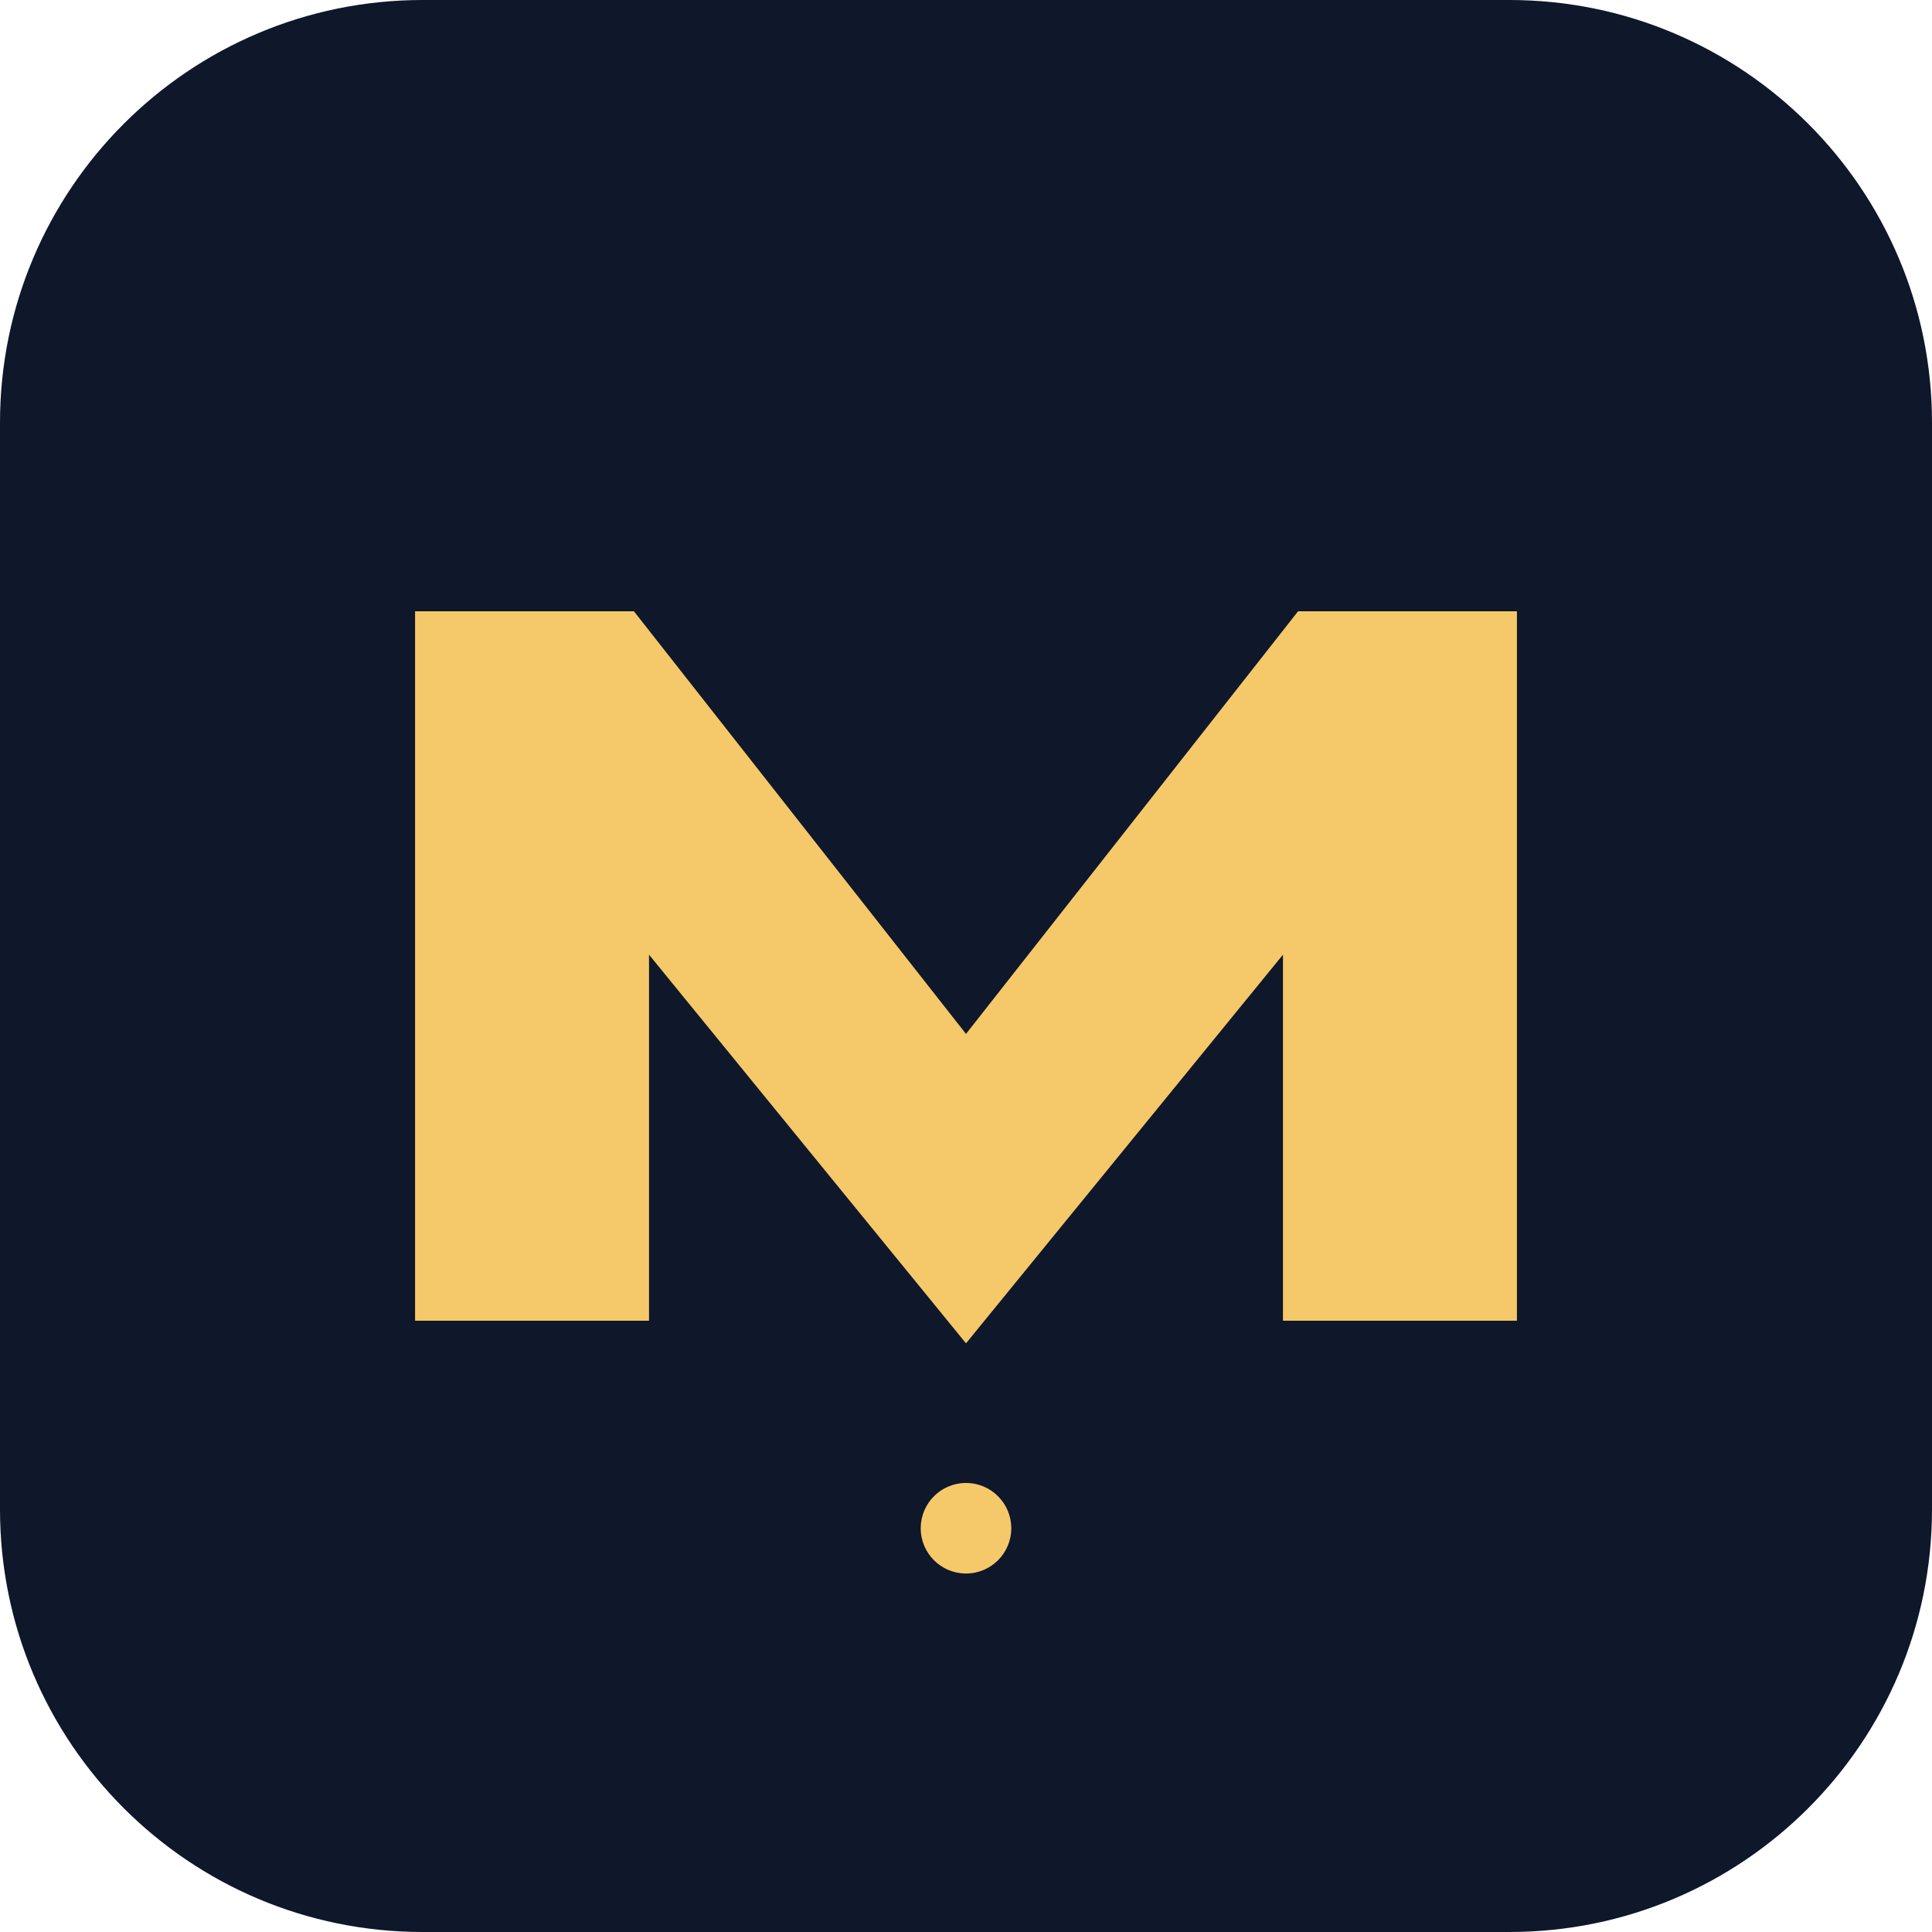
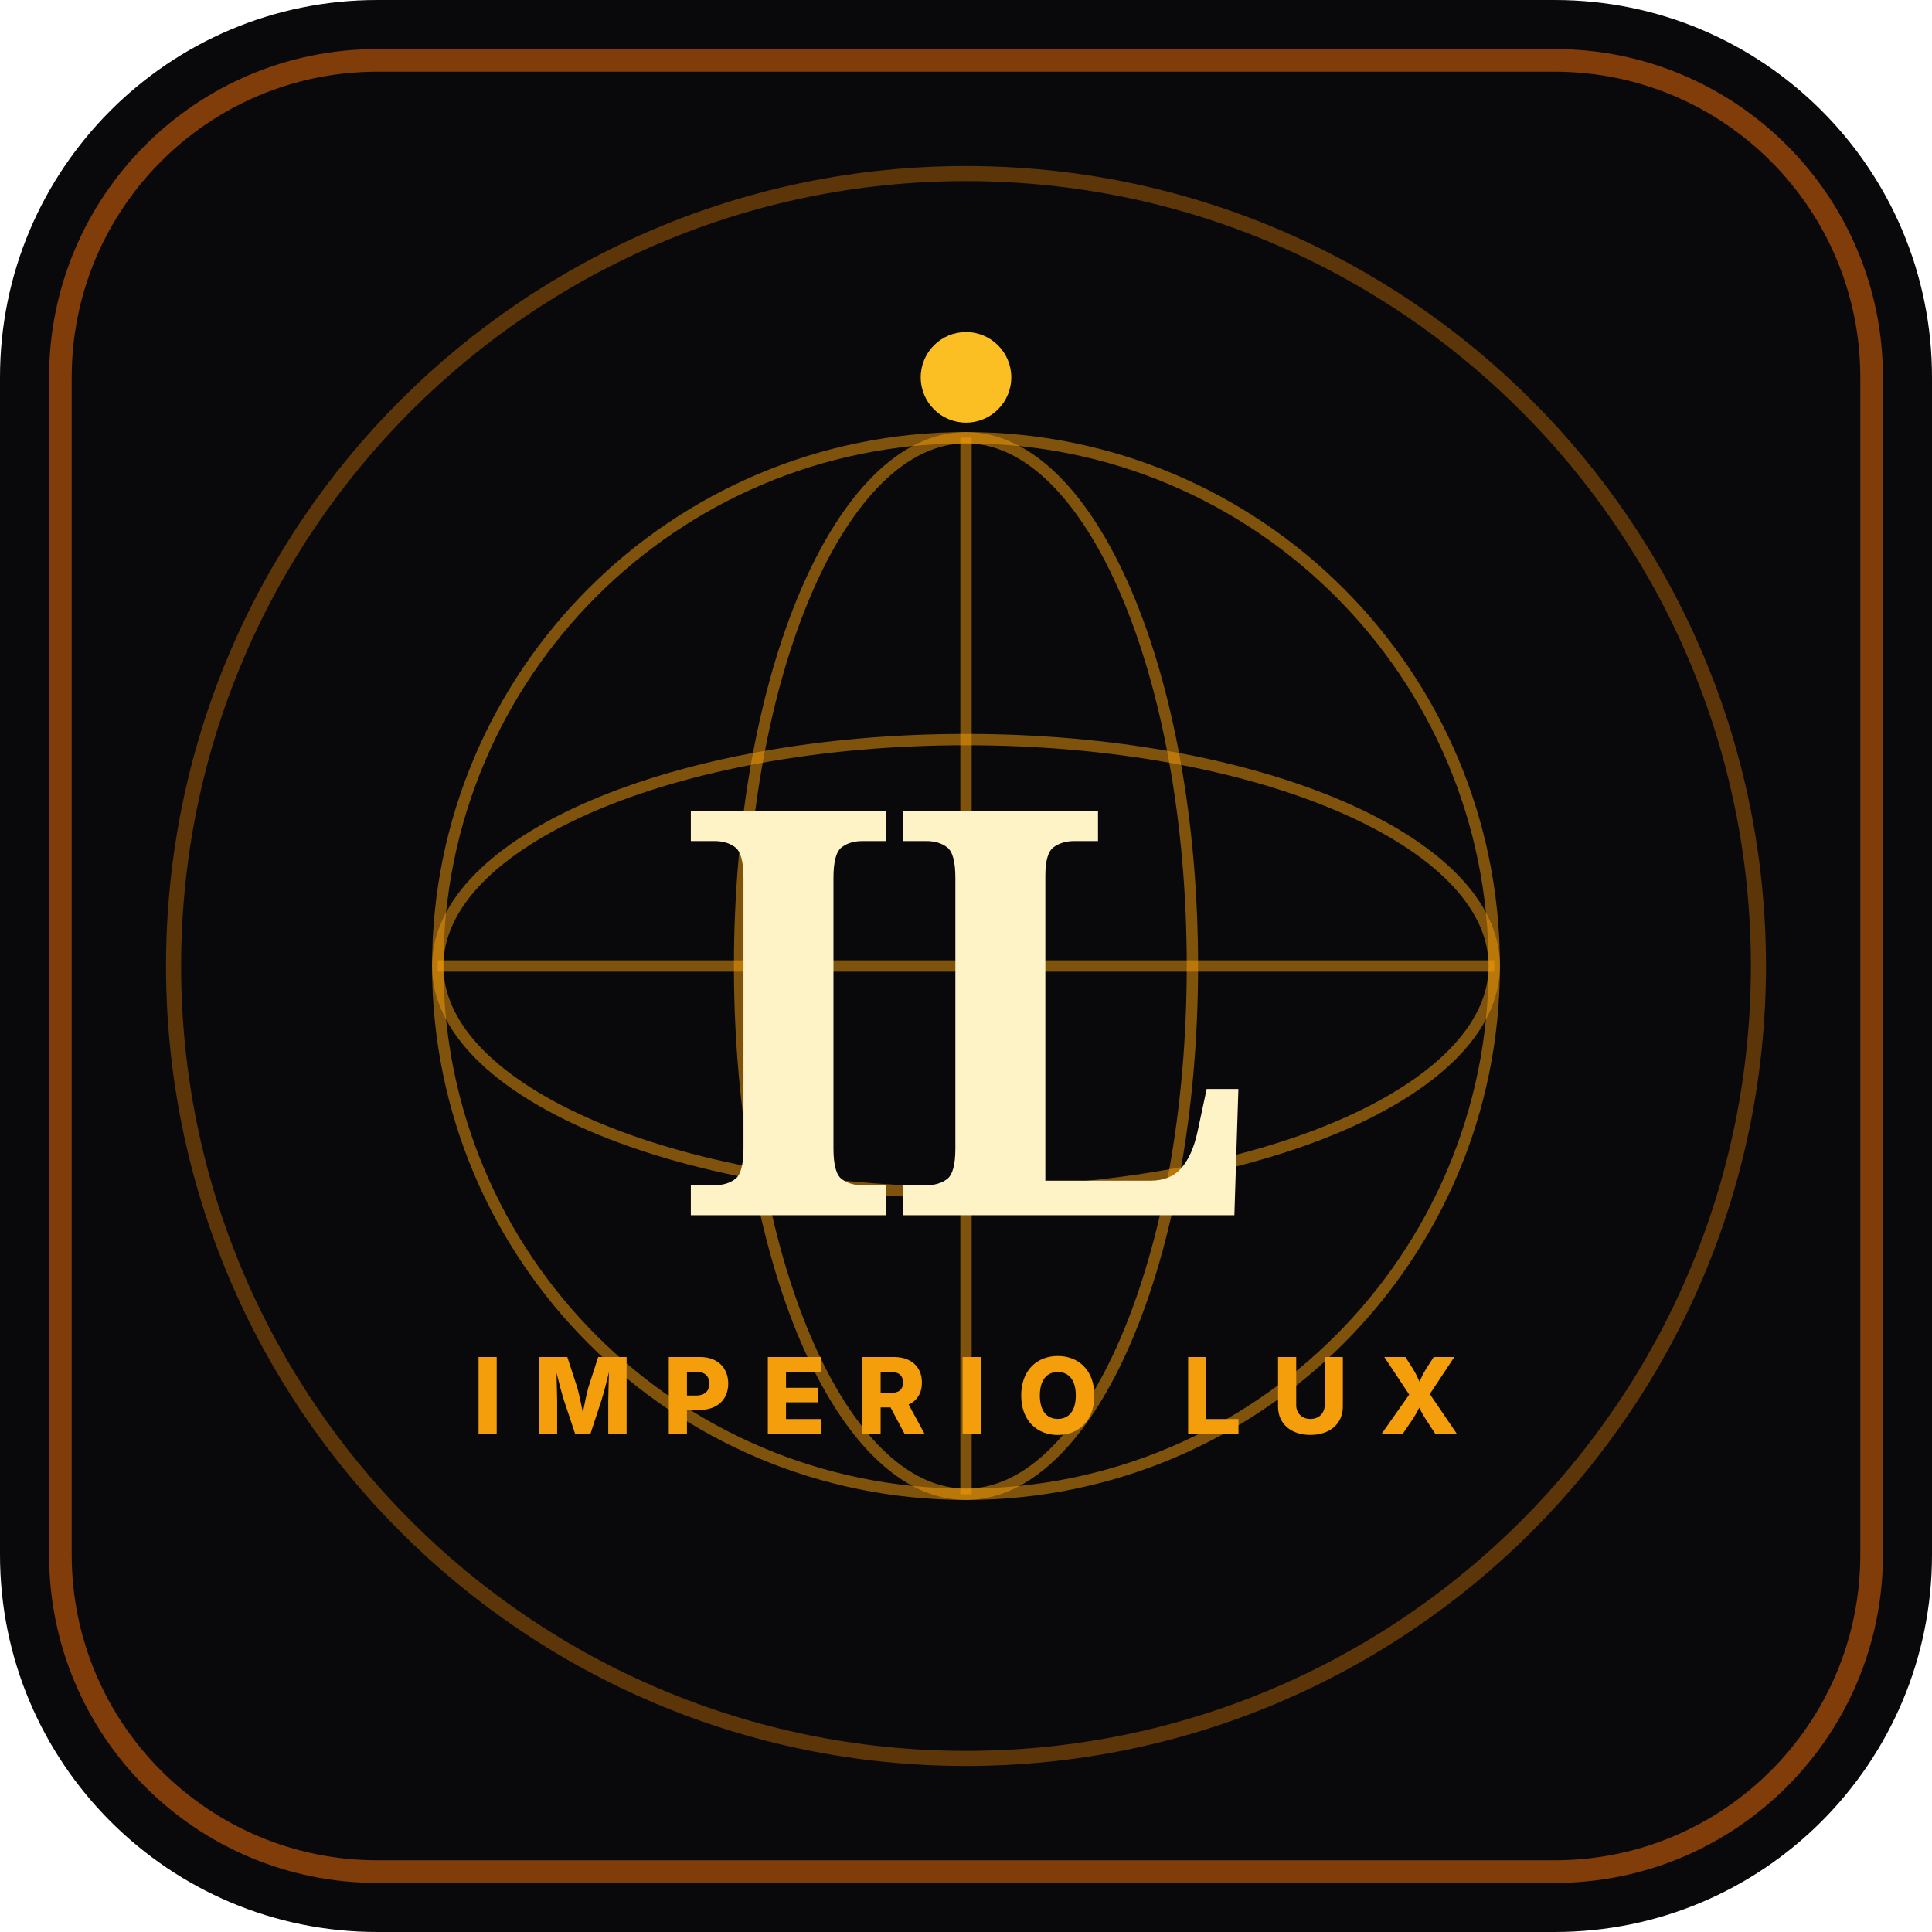
- <svg xmlns="http://www.w3.org/2000/svg" viewBox="0 0 512 512">
-   <rect width="512" height="512" rx="112" fill="#0f172a" />
-   <path d="M110 350V162h58l88 112 88-112h58v188h-62V253l-84 103-84-103v97z" fill="#f5c96a" />
-   <circle cx="256" cy="405" r="12" fill="#f5c96a" />
+ <svg xmlns="http://www.w3.org/2000/svg" viewBox="0 0 512 512" width="100%" height="100%">
+   <rect width="512" height="512" fill="#09090b" rx="100" />
+   <rect x="16" y="16" width="480" height="480" fill="none" stroke="#b45309" stroke-width="6" rx="84" opacity="0.7" />
+   <circle cx="256" cy="256" r="210" fill="none" stroke="#d97706" stroke-width="4" opacity="0.4" />
+   <circle cx="256" cy="256" r="140" fill="none" stroke="#f59e0b" stroke-width="3" opacity="0.5" />
+   <ellipse cx="256" cy="256" rx="140" ry="60" fill="none" stroke="#f59e0b" stroke-width="3" opacity="0.5" />
+   <ellipse cx="256" cy="256" rx="60" ry="140" fill="none" stroke="#f59e0b" stroke-width="3" opacity="0.5" />
+   <line x1="116" y1="256" x2="396" y2="256" stroke="#f59e0b" stroke-width="3" opacity="0.5" />
+   <line x1="256" y1="116" x2="256" y2="396" stroke="#f59e0b" stroke-width="3" opacity="0.5" />
+   <circle cx="256" cy="100" r="12" fill="#fbbf24" />
+   <text x="256" y="270" font-family="'Georgia', 'Playfair Display', serif" font-size="150" font-weight="bold" fill="#fef3c7" text-anchor="middle" dominant-baseline="middle" letter-spacing="-4">IL</text>
+   <text x="256" y="380" font-family="'Inter', sans-serif" font-size="28" font-weight="800" fill="#f59e0b" text-anchor="middle" letter-spacing="8">IMPERIO LUX</text>
</svg>
